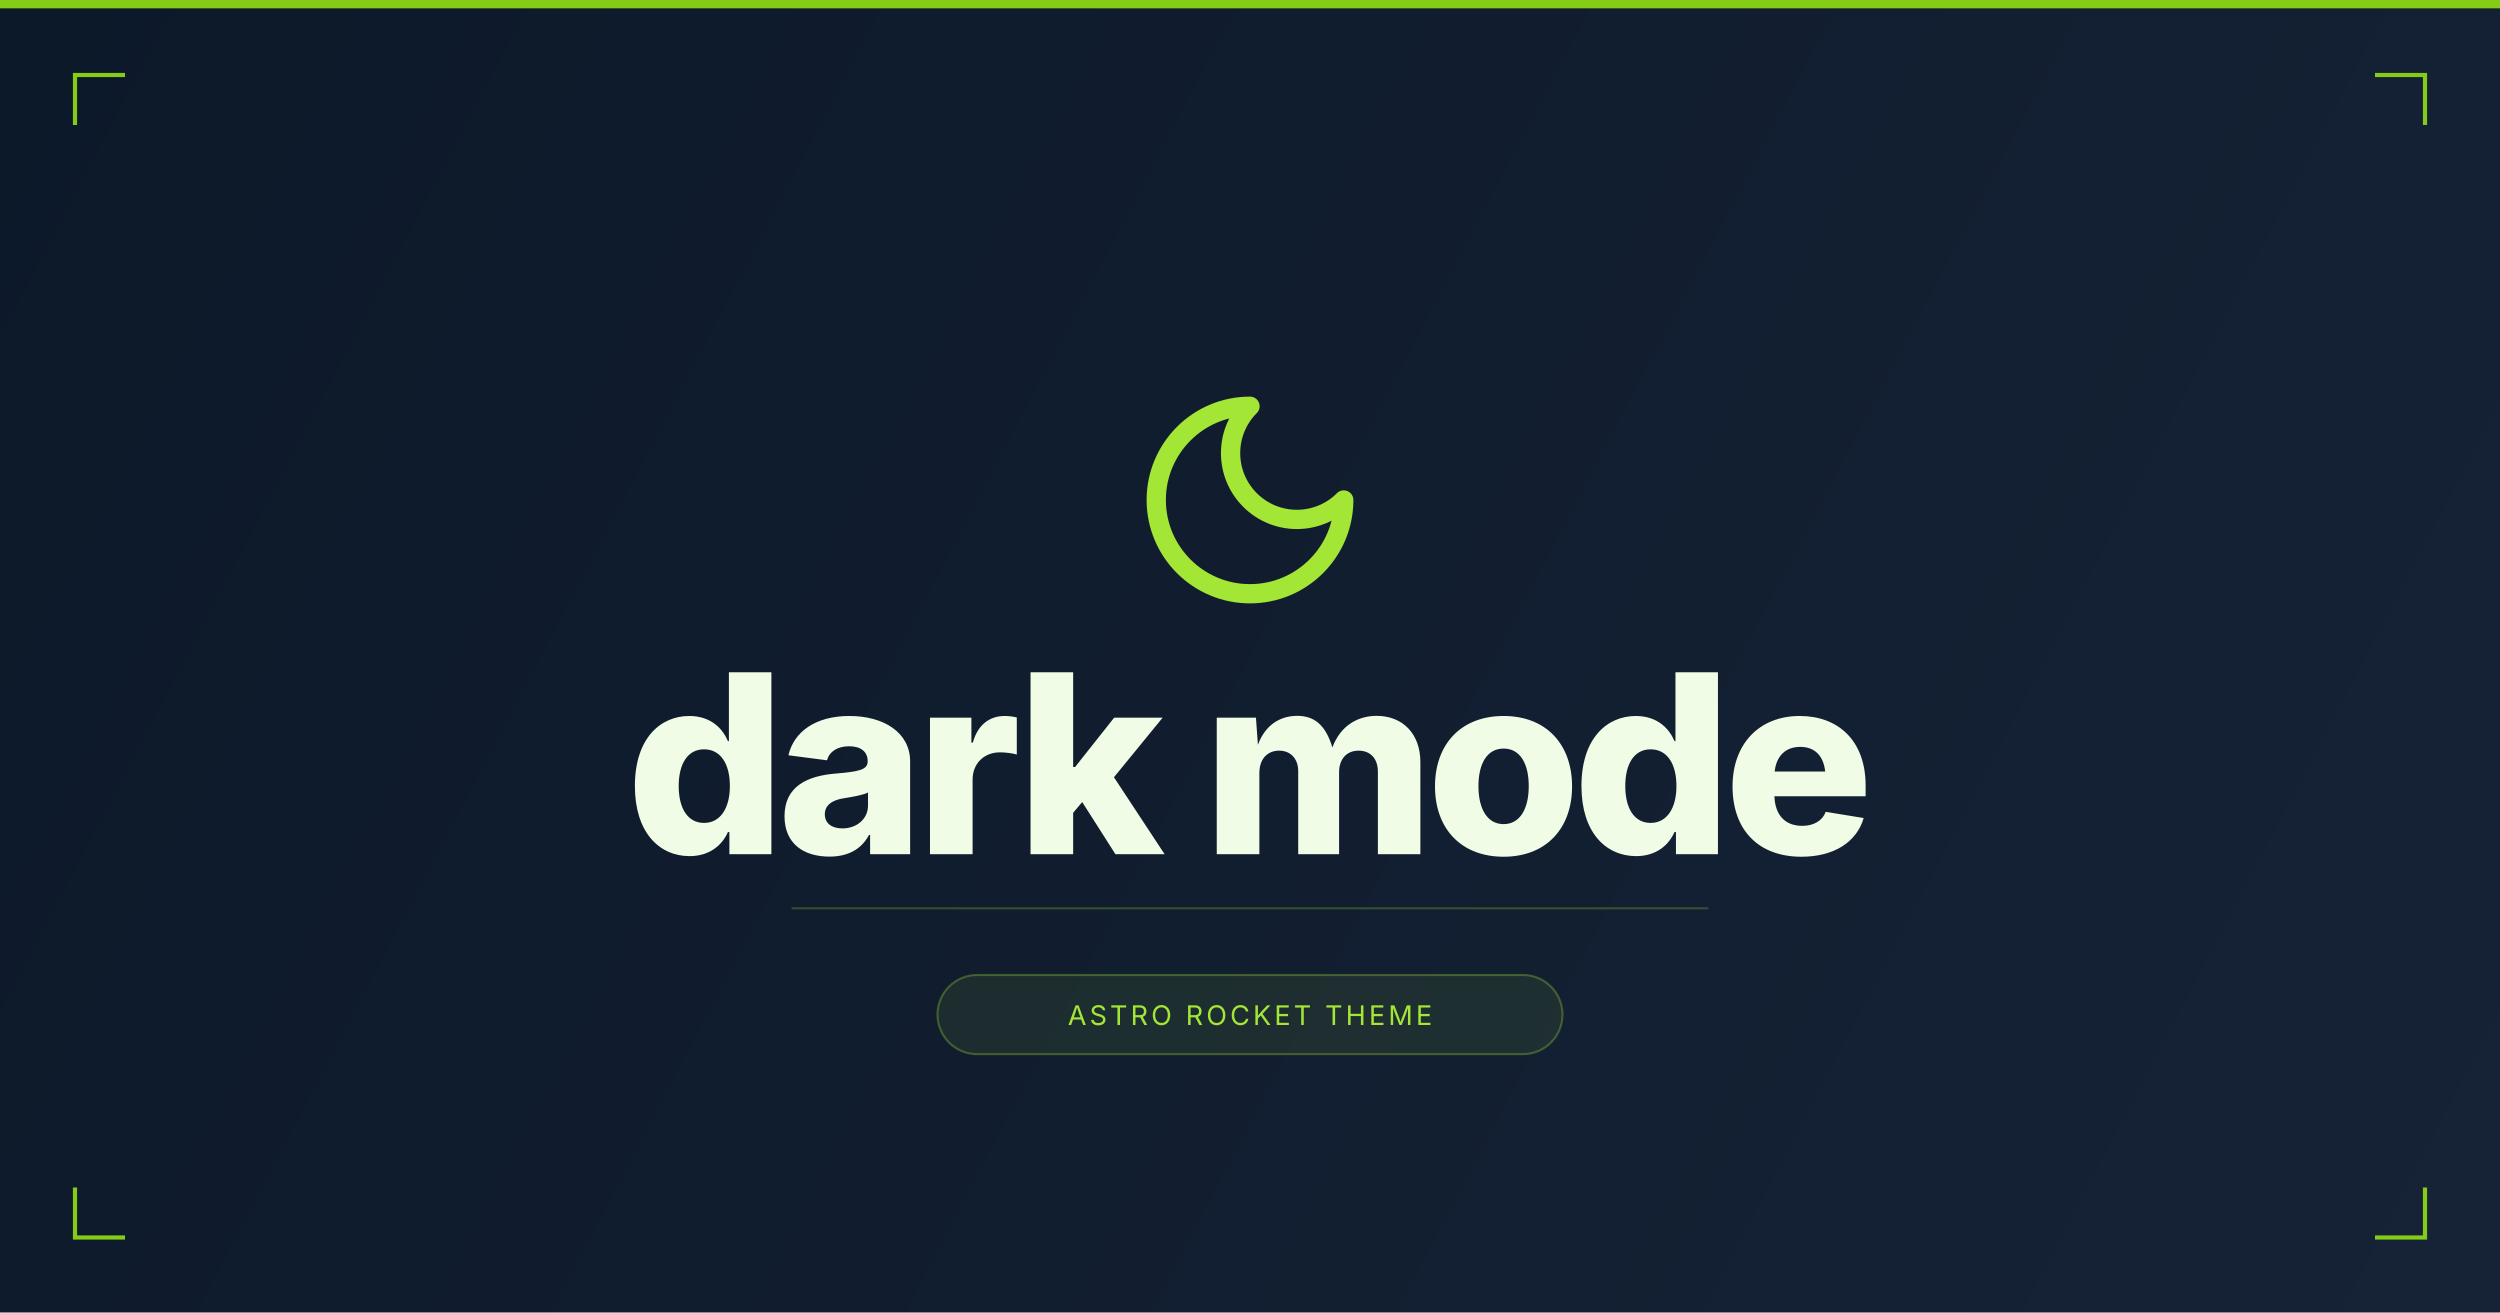
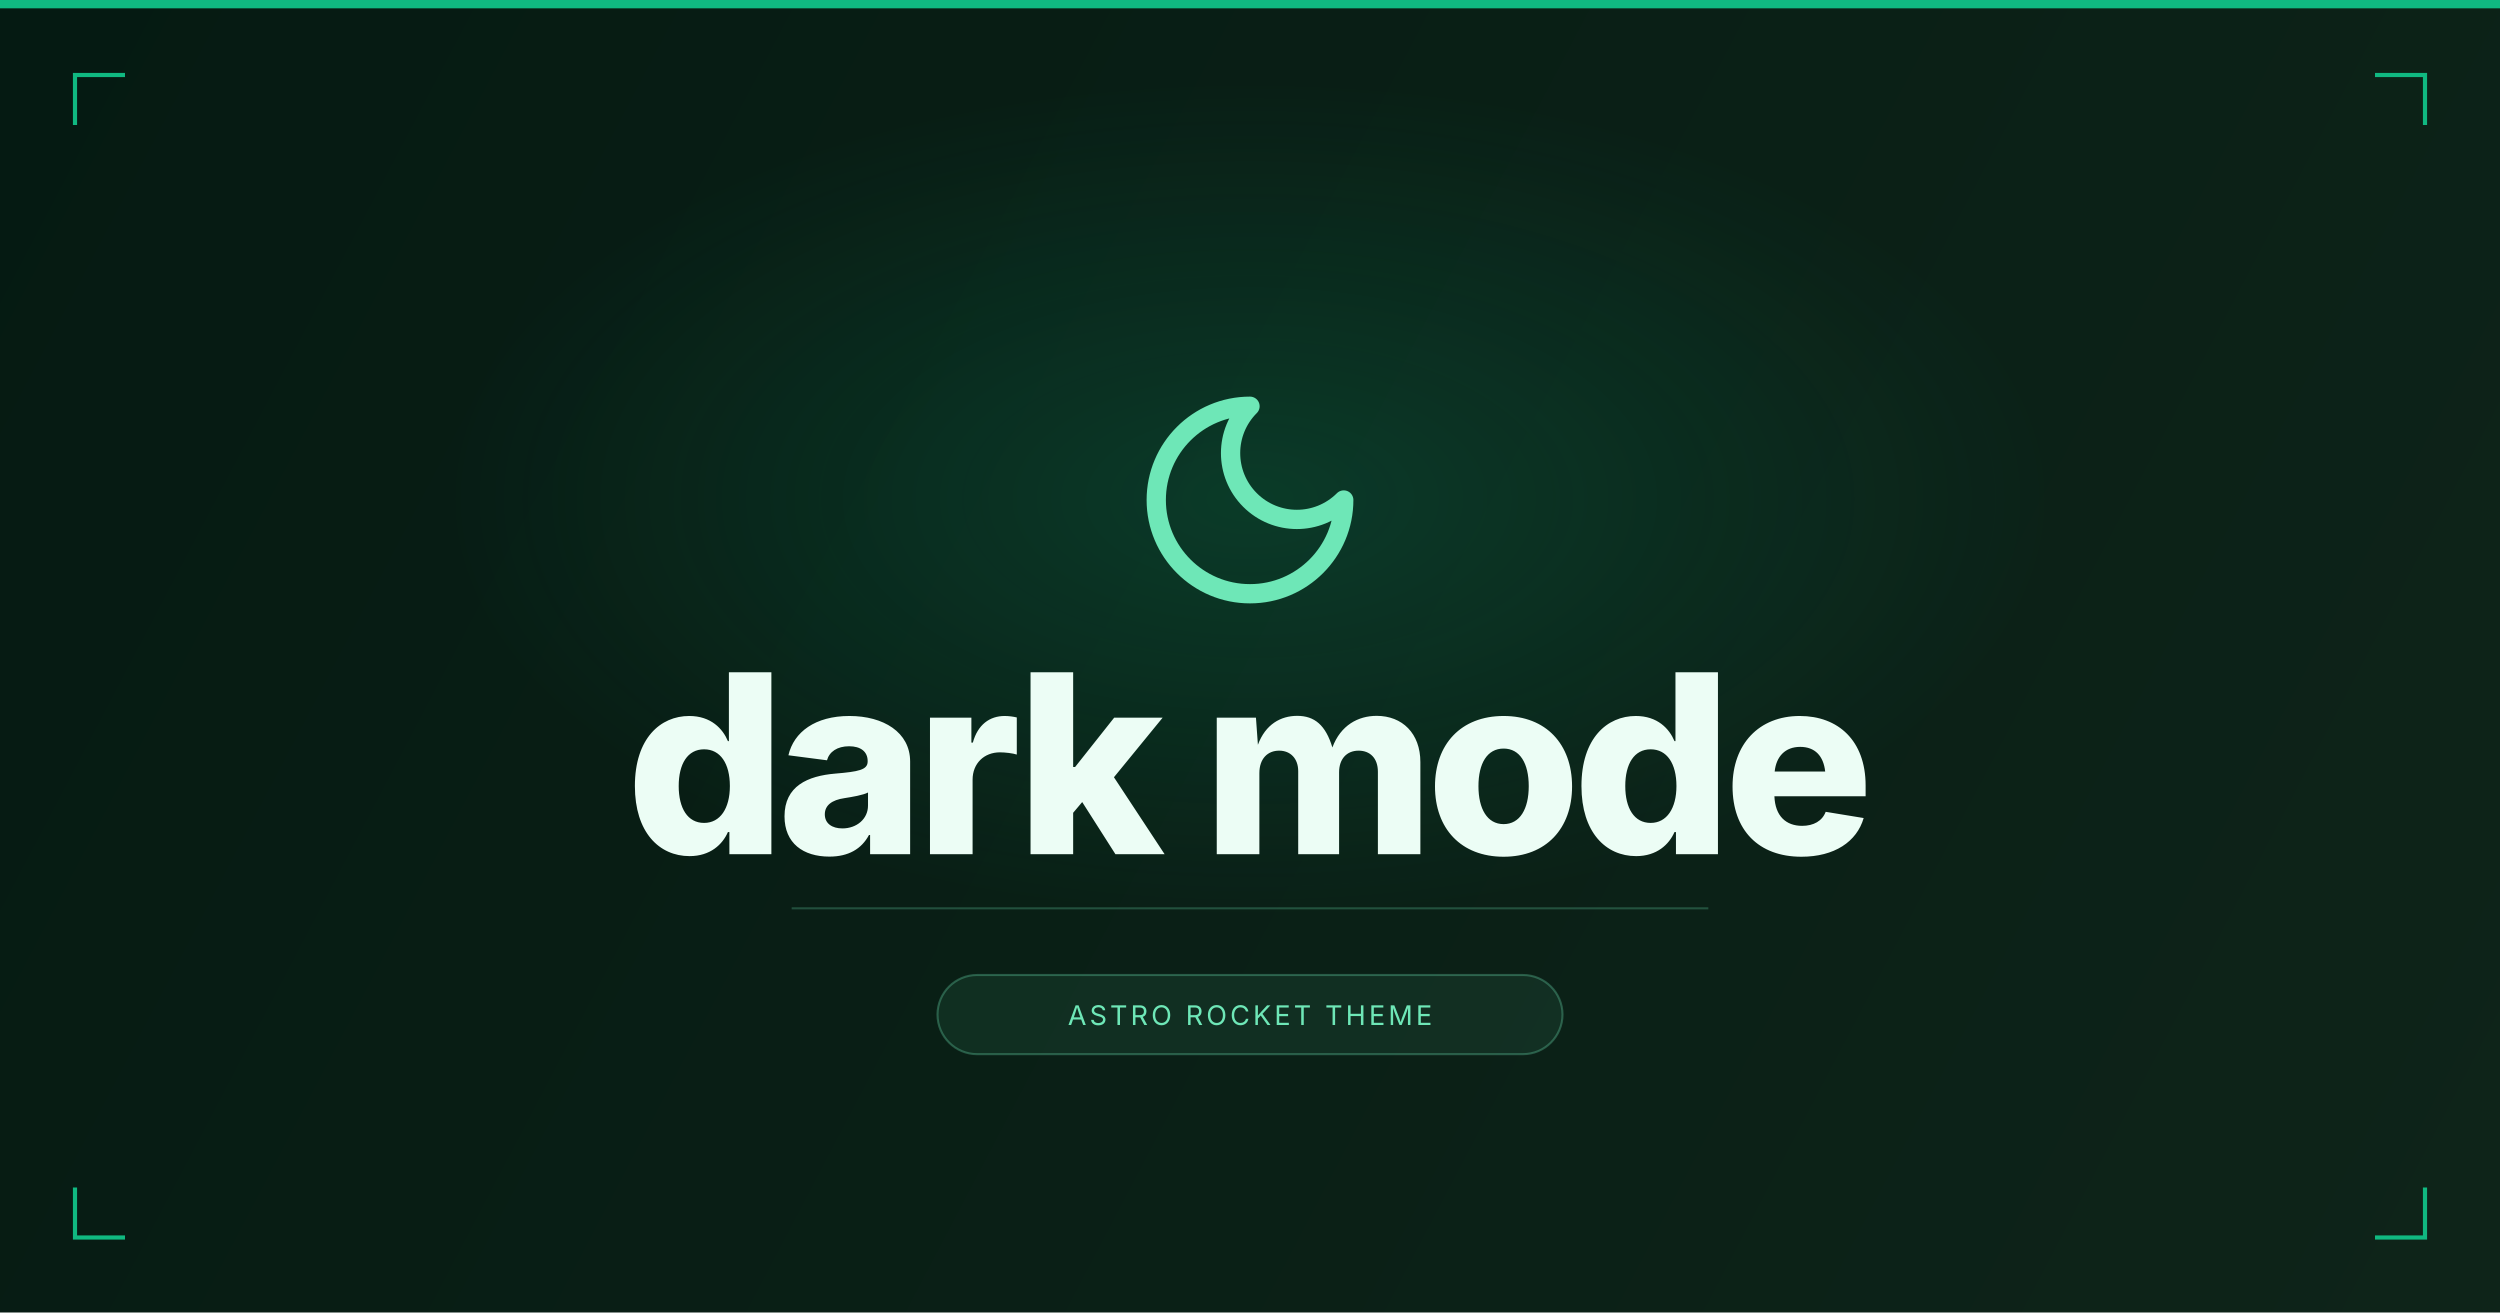
<svg xmlns="http://www.w3.org/2000/svg" width="1200" height="630" viewBox="0 0 1200 630" fill="none">
  <style>
    .bi-bd { display: none }
    html.dark .bi-bl { display: none }
    html.dark .bi-bd { display: block }
-     .bi-ic { stroke: #a3e635 }
-     .bi-tt { fill: #f0fce5 }
-     .bi-sl { stroke: rgba(163,230,53,.25) }
-     .bi-bb { fill: rgba(163,230,53,.08); stroke: rgba(163,230,53,.3) }
-     .bi-bt { fill: #a3e635 }
-     .bi-cr { stroke: #84cc16 }
+     .bi-ic { stroke: #6ee7b7 }
+     .bi-tt { fill: #ecfdf5 }
+     .bi-sl { stroke: rgba(110,231,183,.25) }
+     .bi-bb { fill: rgba(110,231,183,.08); stroke: rgba(110,231,183,.3) }
+     .bi-bt { fill: #6ee7b7 }
+     .bi-cr { stroke: #10b981 }
  </style>
  <defs>
    <linearGradient id="dms-bl" x1="0" y1="0" x2="1200" y2="630" gradientUnits="userSpaceOnUse">
-       <stop offset="0%" stop-color="#0c1929" />
-       <stop offset="100%" stop-color="#162236" />
+       <stop offset="0%" stop-color="#051a12" />
+       <stop offset="100%" stop-color="#0e2419" />
    </linearGradient>
    <linearGradient id="dms-bd" x1="0" y1="0" x2="1200" y2="630" gradientUnits="userSpaceOnUse">
-       <stop offset="0%" stop-color="#0c1929" />
-       <stop offset="100%" stop-color="#162236" />
+       <stop offset="0%" stop-color="#051a12" />
+       <stop offset="100%" stop-color="#0e2419" />
    </linearGradient>
+     <radialGradient id="dms-glow" cx="50%" cy="38%" r="32%" gradientUnits="objectBoundingBox">
+       <stop offset="0%" stop-color="#10b981" stop-opacity="0.18" />
+       <stop offset="100%" stop-color="#10b981" stop-opacity="0" />
+     </radialGradient>
  </defs>
  <rect width="1200" height="630" fill="url(#dms-bl)" class="bi-bl" />
  <rect width="1200" height="630" fill="url(#dms-bd)" class="bi-bd" />
-   <rect x="0" y="0" width="1200" height="4" fill="#84cc16" />
-   <g transform="translate(540, 180) scale(5)" stroke="#3d6b0c" stroke-width="1.85" stroke-linecap="round" stroke-linejoin="round" fill="none" class="bi-ic">
+   <rect width="1200" height="630" fill="url(#dms-glow)" />
+   <rect x="0" y="0" width="1200" height="4" fill="#10b981" />
+   <g transform="translate(540, 180) scale(5)" stroke="#065f46" stroke-width="1.85" stroke-linecap="round" stroke-linejoin="round" fill="none" class="bi-ic">
    <path d="M12 3a6 6 0 0 0 9 9 9 9 0 1 1-9-9Z" />
  </g>
-   <text x="600" y="410" font-family="'Outfit Variable', 'Outfit', -apple-system, BlinkMacSystemFont, 'Segoe UI', sans-serif" font-size="120" font-weight="800" fill="#0c1a2e" text-anchor="middle" letter-spacing="-4" class="bi-tt">dark mode</text>
-   <line x1="380" y1="436" x2="820" y2="436" stroke="rgba(132,204,22,0.5)" stroke-width="1" class="bi-sl" />
-   <rect x="450" y="468" width="300" height="38" rx="19" fill="rgba(132,204,22,0.12)" stroke="rgba(53,115,10,0.4)" stroke-width="1" class="bi-bb" />
-   <text x="600" y="492" font-family="'Outfit Variable', 'Outfit', -apple-system, BlinkMacSystemFont, 'Segoe UI', sans-serif" font-size="13" fill="#3f6212" text-anchor="middle" letter-spacing="1.5" class="bi-bt">ASTRO ROCKET THEME</text>
+   <text x="600" y="410" font-family="'Outfit Variable', 'Outfit', -apple-system, BlinkMacSystemFont, 'Segoe UI', sans-serif" font-size="120" font-weight="800" fill="#ecfdf5" text-anchor="middle" letter-spacing="-4" class="bi-tt">dark mode</text>
+   <line x1="380" y1="436" x2="820" y2="436" stroke="rgba(110,231,183,0.5)" stroke-width="1" class="bi-sl" />
+   <rect x="450" y="468" width="300" height="38" rx="19" fill="rgba(110,231,183,0.12)" stroke="rgba(16,185,129,0.4)" stroke-width="1" class="bi-bb" />
+   <text x="600" y="492" font-family="'Outfit Variable', 'Outfit', -apple-system, BlinkMacSystemFont, 'Segoe UI', sans-serif" font-size="13" fill="#6ee7b7" text-anchor="middle" letter-spacing="1.5" class="bi-bt">ASTRO ROCKET THEME</text>
  <path d="M 36 60 L 36 36 L 60 36" stroke-width="2" fill="none" class="bi-cr" />
  <path d="M 1140 36 L 1164 36 L 1164 60" stroke-width="2" fill="none" class="bi-cr" />
  <path d="M 36 570 L 36 594 L 60 594" stroke-width="2" fill="none" class="bi-cr" />
  <path d="M 1140 594 L 1164 594 L 1164 570" stroke-width="2" fill="none" class="bi-cr" />
</svg>
